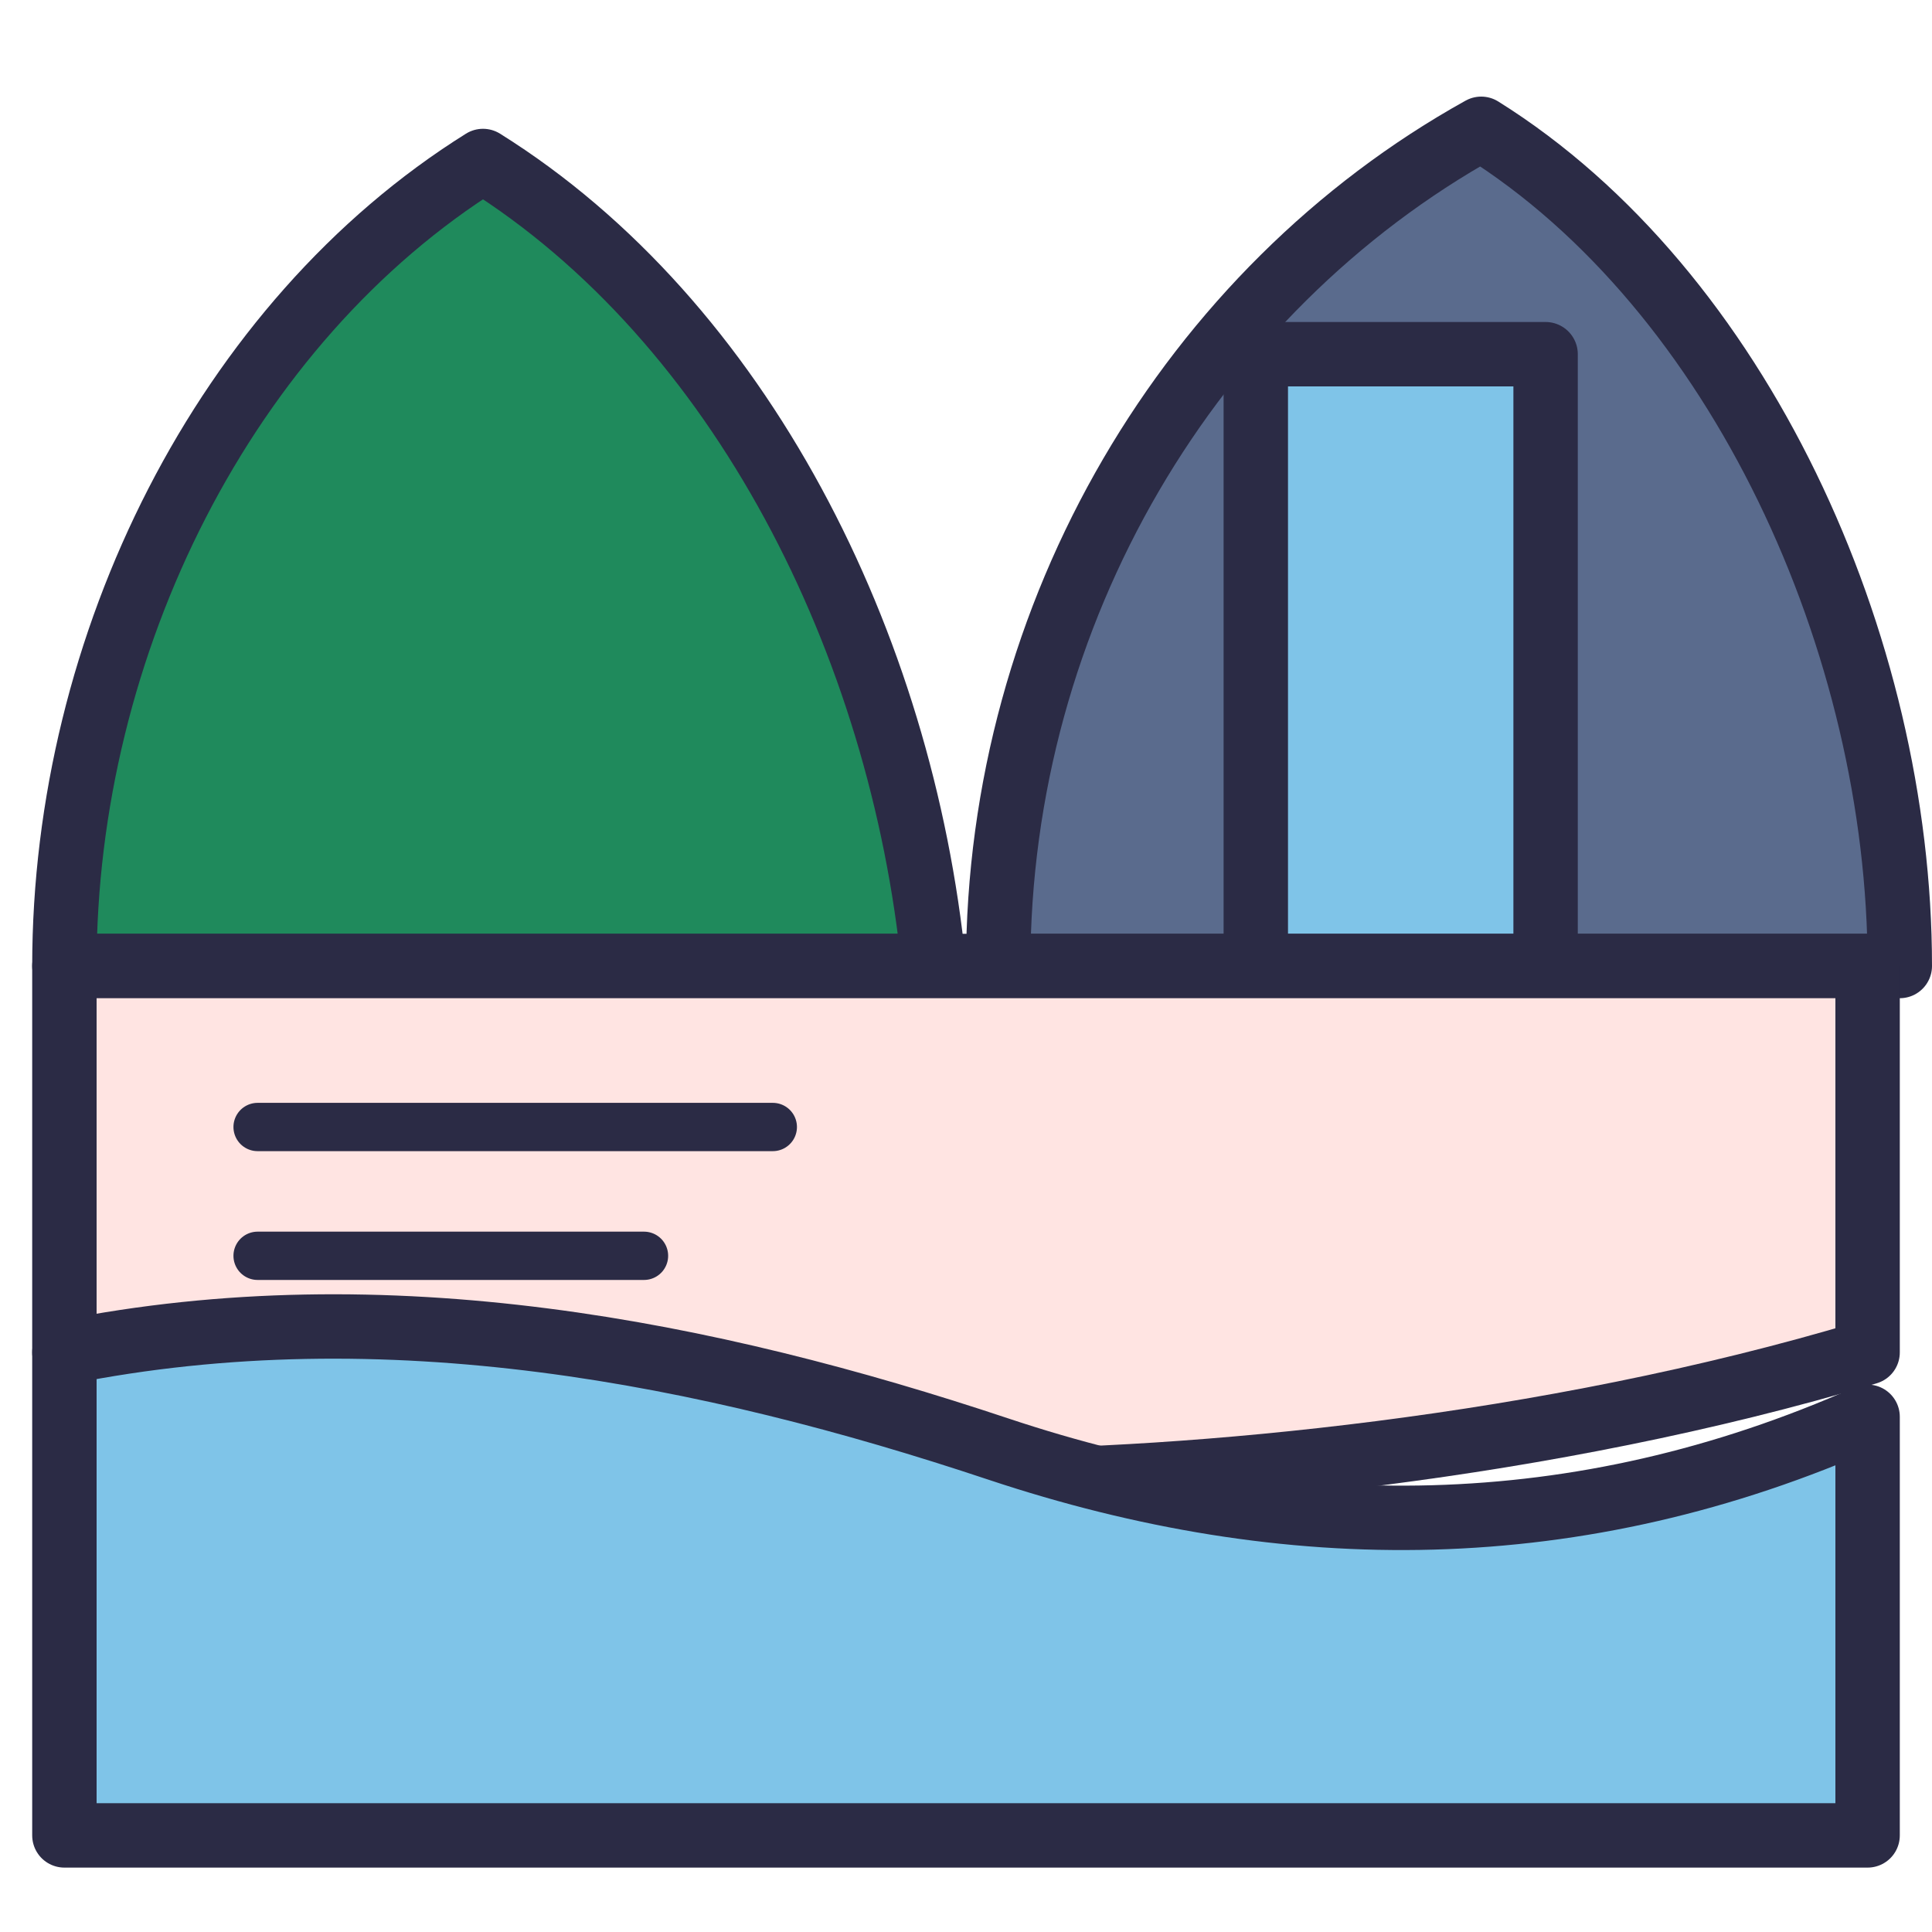
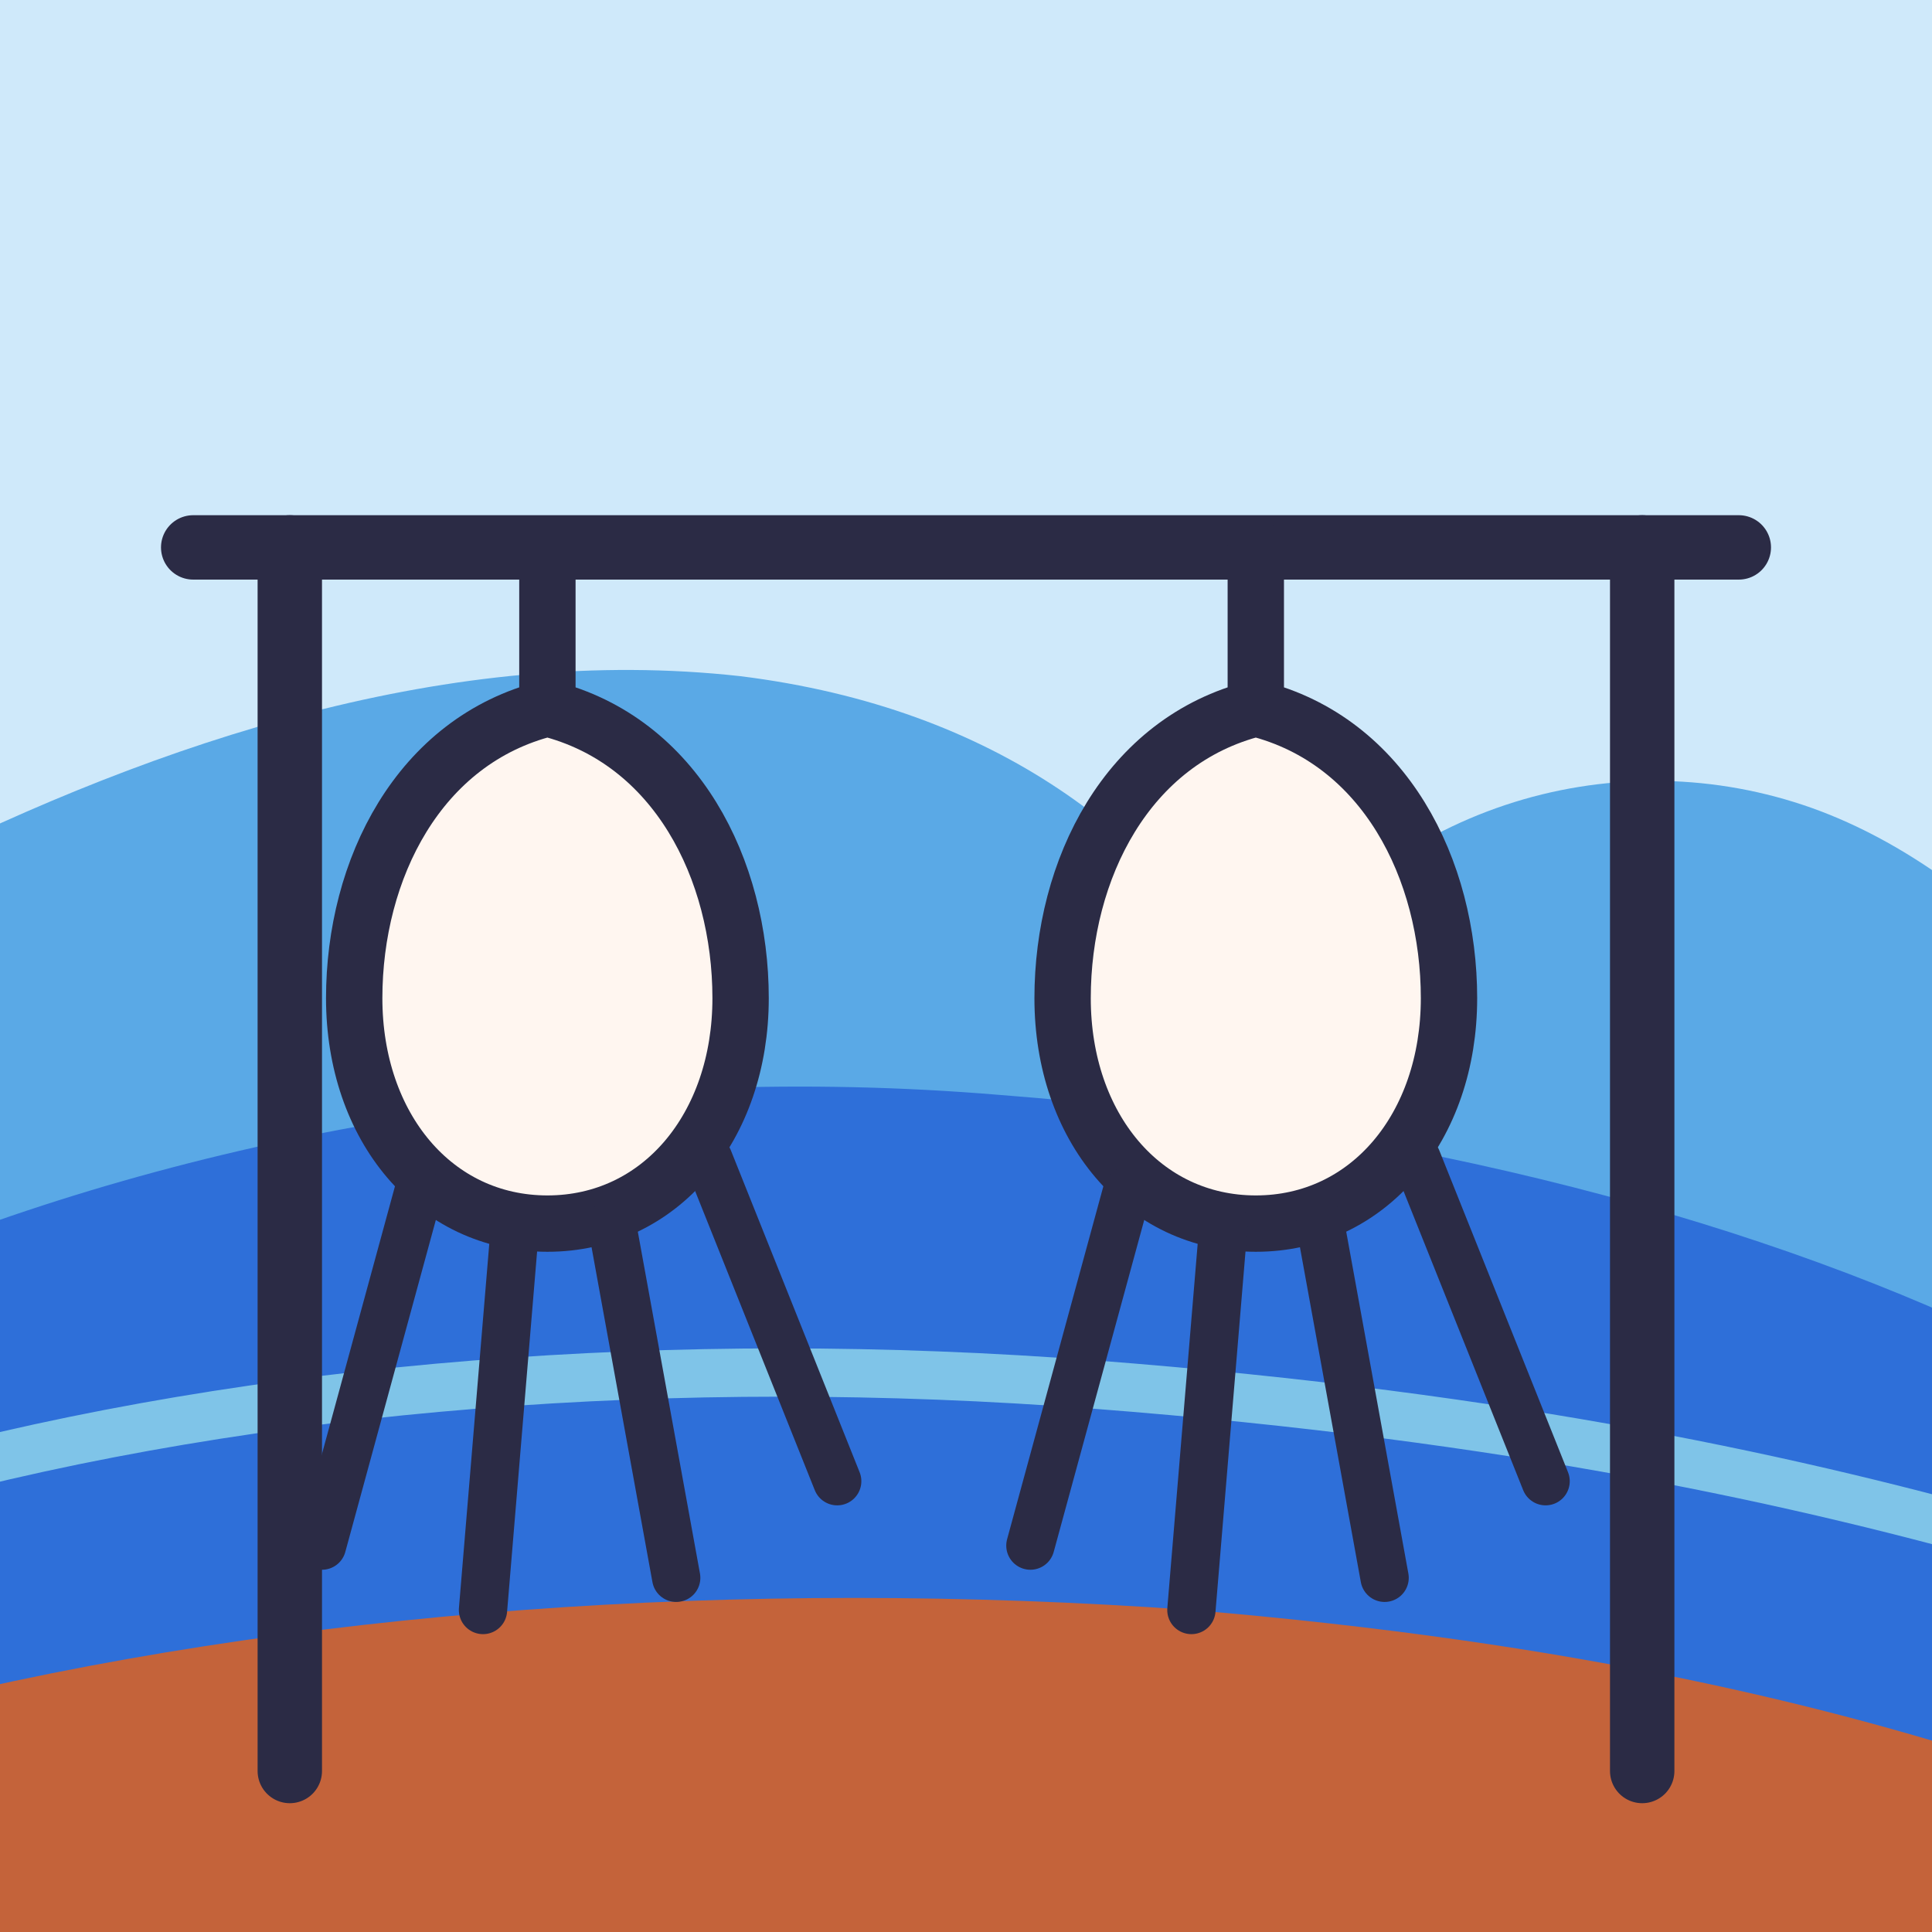
- <svg xmlns="http://www.w3.org/2000/svg" viewBox="0 0 120 120" width="120" height="120" role="img" aria-label="무릉계곡" data-landmark="murreung-valley">
-   <g fill="none" stroke="#2B2B45" stroke-width="4" stroke-linecap="round" stroke-linejoin="round">
-     <path d="M4 60C4 40 14 20 30 10C46 20 56 40 58 60Z" fill="#1F8A5C" />
-     <path d="M62 60C62 38 74 18 92 8C108 18 118 40 118 60Z" fill="#5A6B8D" />
-     <path d="M78 60V22H96V60Z" fill="#7FC4E8" />
-     <path d="M4 60H116V84C96 90 74 92 60 92C42 92 20 90 4 84Z" fill="#FFE4E2" />
-     <path d="M4 84C24 80 44 84 62 90C80 96 98 96 116 88V114H4Z" fill="#7FC4E8" />
-     <path d="M16 70H48M16 78H40" stroke-width="3" />
-   </g>
+ <svg xmlns="http://www.w3.org/2000/svg" viewBox="0 0 120 120" width="120" height="120" role="img" aria-label="동해 오징어 건조대" data-landmark="murreung-valley">
+   <rect x="-6" y="-6" width="132" height="132" fill="#CFE9FA" />
+   <path d="M-6 126V54C10 46 28 40 46 42C62 44 72 52 78 62C86 50 100 46 112 50C118 52 123 56 126 59V126Z" fill="#5AA9E6" />
+   <path d="M-6 78C14 70 38 66 62 68C88 70 110 76 126 84V126H-6Z" fill="#2E6FD9" />
+   <path d="M-6 92C16 86 42 84 68 86C94 88 112 92 126 96" stroke="#7FC4E8" stroke-width="3" fill="none" />
+   <path d="M-6 106C18 100 46 98 74 100C98 102 114 106 126 110V126H-6Z" fill="#C4633A" />
+   <path d="M12 34H108" stroke="#2B2B45" stroke-width="4" fill="none" stroke-linecap="round" />
+   <path d="M18 34V110M102 34V110" stroke="#2B2B45" stroke-width="4" fill="none" stroke-linecap="round" />
+   <path d="M34 34V44C26 46 22 54 22 62C22 70 27 76 34 76C41 76 46 70 46 62C46 54 42 46 34 44Z" fill="#FFF6F0" stroke="#2B2B45" stroke-width="3.5" stroke-linejoin="round" />
+   <path d="M26 74L20 96M32 76L30 100M38 76L42 98M44 72L52 92" stroke="#2B2B45" stroke-width="3" fill="none" stroke-linecap="round" />
+   <path d="M78 34V44C70 46 66 54 66 62C66 70 71 76 78 76C85 76 90 70 90 62C90 54 86 46 78 44Z" fill="#FFF6F0" stroke="#2B2B45" stroke-width="3.5" stroke-linejoin="round" />
+   <path d="M70 74L64 96M76 76L74 100M82 76L86 98M88 72L96 92" stroke="#2B2B45" stroke-width="3" fill="none" stroke-linecap="round" />
</svg>
